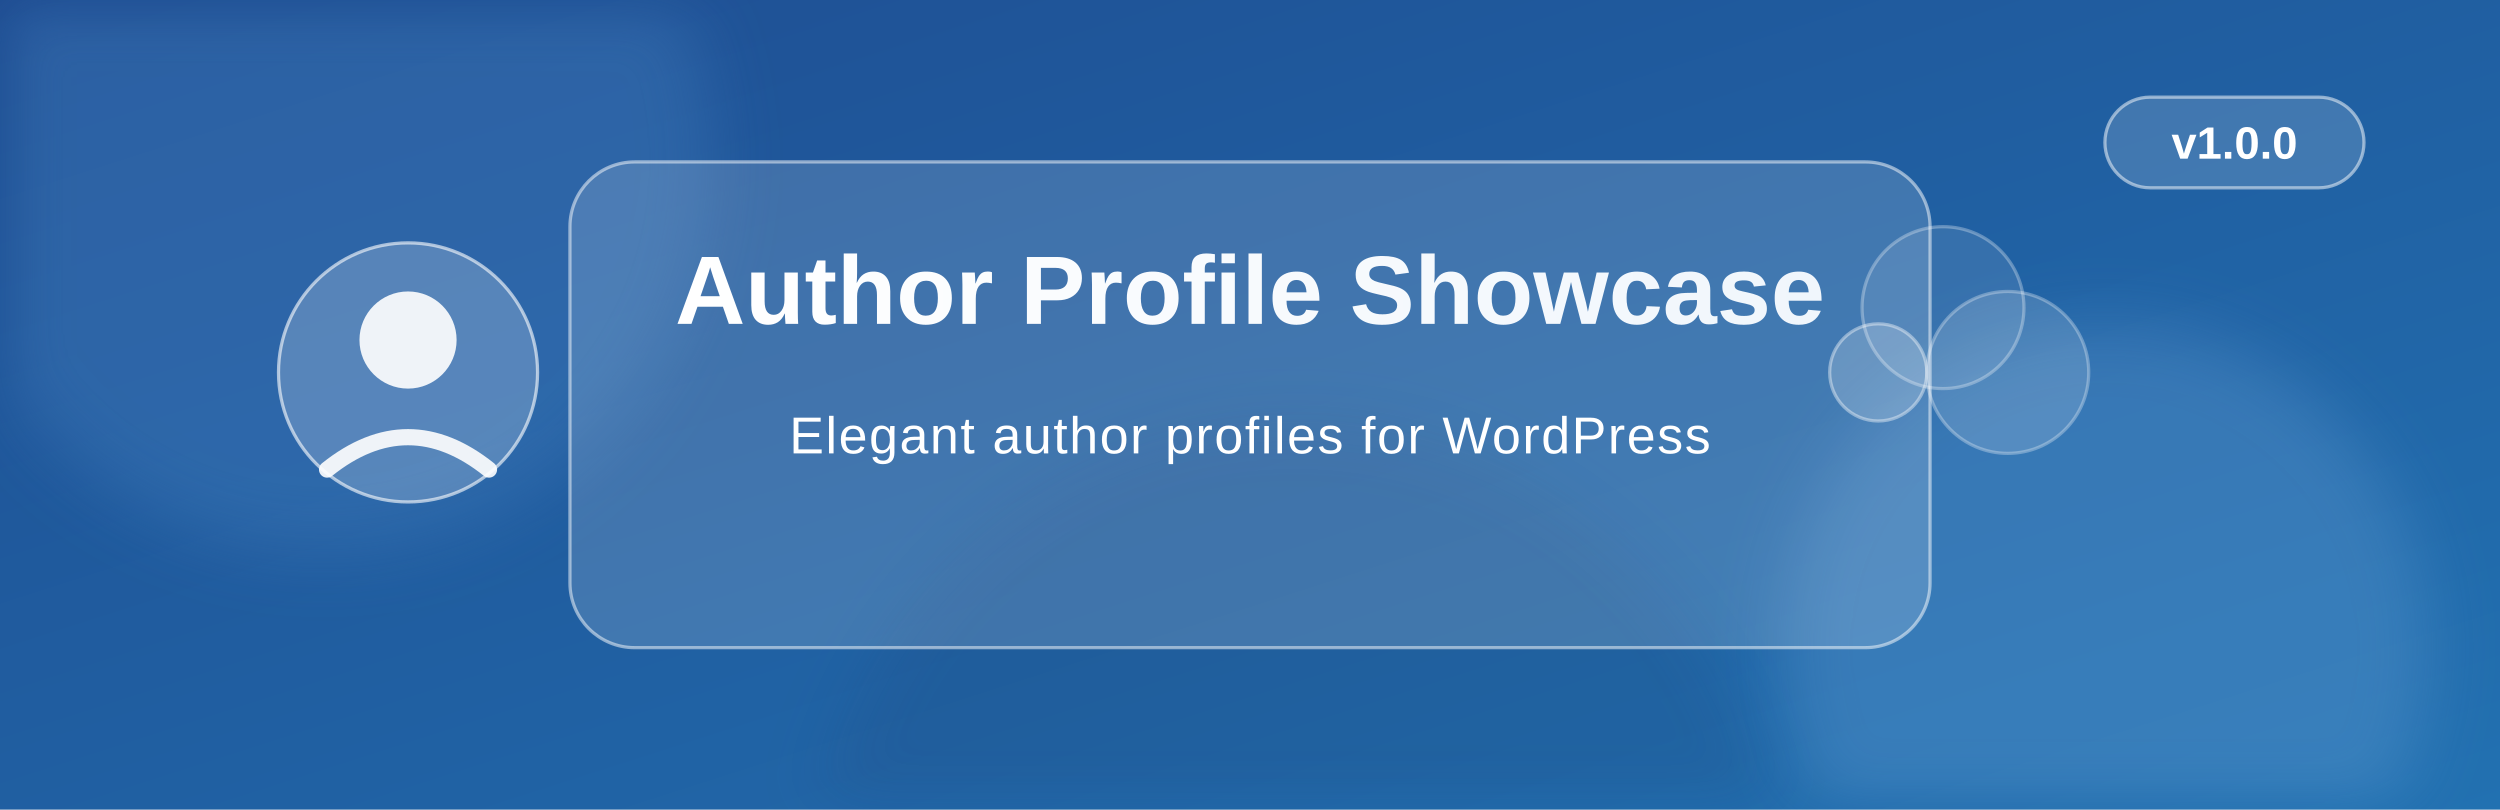
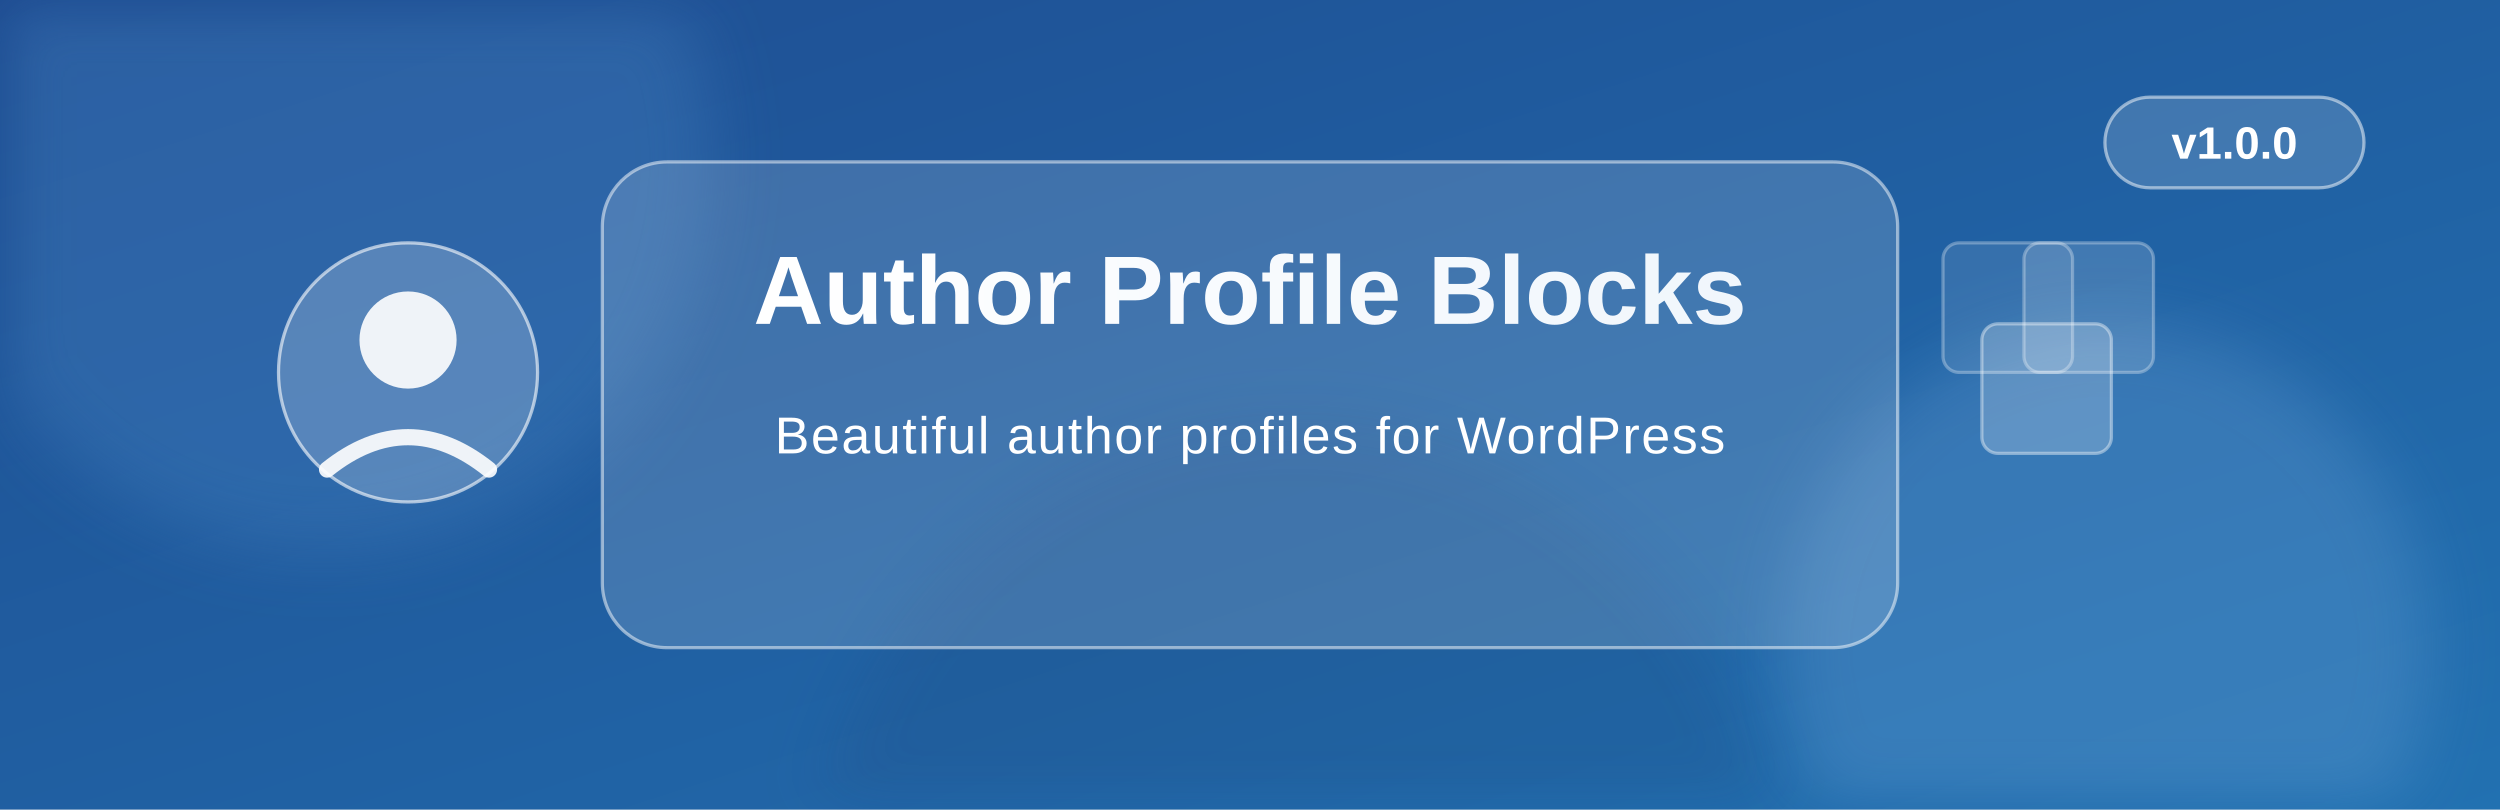
<svg xmlns="http://www.w3.org/2000/svg" viewBox="0 0 772 250" width="772" height="250">
  <defs>
    <linearGradient id="bg-gradient" x1="0%" y1="0%" x2="100%" y2="100%">
      <stop offset="0%" stop-color="#1e4d92" />
      <stop offset="100%" stop-color="#2271b1" />
    </linearGradient>
    <filter id="blur-filter" x="-50%" y="-50%" width="200%" height="200%">
      <feGaussianBlur in="SourceGraphic" stdDeviation="10" />
    </filter>
    <linearGradient id="title-gradient" x1="0%" y1="0%" x2="100%" y2="0%">
      <stop offset="0%" stop-color="#ffffff" />
      <stop offset="100%" stop-color="#f0f6fc" />
    </linearGradient>
  </defs>
  <rect width="772" height="250" fill="url(#bg-gradient)" />
  <circle cx="100" cy="50" r="120" fill="#4d8ac8" opacity="0.3" filter="url(#blur-filter)" />
  <circle cx="650" cy="200" r="100" fill="#90c2ef" opacity="0.2" filter="url(#blur-filter)" />
  <circle cx="400" cy="280" r="150" fill="#1a3a6a" opacity="0.15" filter="url(#blur-filter)" />
-   <rect x="176" y="50" width="420" height="150" rx="20" fill="rgba(255, 255, 255, 0.15)" stroke="rgba(255, 255, 255, 0.5)" stroke-width="1" />
-   <text x="386" y="100" font-family="Arial, sans-serif" font-size="30" font-weight="bold" fill="url(#title-gradient)" text-anchor="middle">Author Profile Showcase</text>
-   <text x="386" y="140" font-family="Arial, sans-serif" font-size="16" fill="#ffffff" text-anchor="middle" letter-spacing="0.5">Elegant author profiles for WordPress</text>
+   <rect x="186" y="50" width="400" height="150" rx="20" fill="rgba(255, 255, 255, 0.15)" stroke="rgba(255, 255, 255, 0.5)" stroke-width="1" />
+   <text x="386" y="100" font-family="Arial, sans-serif" font-size="30" font-weight="bold" fill="url(#title-gradient)" text-anchor="middle">Author Profile Blocks</text>
+   <text x="386" y="140" font-family="Arial, sans-serif" font-size="16" fill="#ffffff" text-anchor="middle" letter-spacing="0.5">Beautiful author profiles for WordPress</text>
  <g transform="translate(86, 75)">
    <circle cx="40" cy="40" r="40" fill="rgba(255, 255, 255, 0.2)" stroke="rgba(255, 255, 255, 0.6)" stroke-width="1" />
    <circle cx="40" cy="30" r="15" fill="rgba(255, 255, 255, 0.9)" />
    <path d="M15,70 Q40,50 65,70" stroke="rgba(255, 255, 255, 0.9)" stroke-width="5" fill="none" stroke-linecap="round" />
  </g>
-   <g transform="translate(600, 95)">
-     <circle cx="0" cy="0" r="25" fill="rgba(255, 255, 255, 0.1)" stroke="rgba(255, 255, 255, 0.3)" stroke-width="1" />
-     <circle cx="20" cy="20" r="25" fill="rgba(255, 255, 255, 0.15)" stroke="rgba(255, 255, 255, 0.3)" stroke-width="1" />
-     <circle cx="-20" cy="20" r="15" fill="rgba(255, 255, 255, 0.2)" stroke="rgba(255, 255, 255, 0.4)" stroke-width="1" />
+   <g transform="translate(620, 95)">
+     <rect x="-20" y="-20" width="40" height="40" rx="5" fill="rgba(255, 255, 255, 0.1)" stroke="rgba(255, 255, 255, 0.3)" stroke-width="1" />
+     <rect x="5" y="-20" width="40" height="40" rx="5" fill="rgba(255, 255, 255, 0.15)" stroke="rgba(255, 255, 255, 0.3)" stroke-width="1" />
+     <rect x="-8" y="5" width="40" height="40" rx="5" fill="rgba(255, 255, 255, 0.2)" stroke="rgba(255, 255, 255, 0.4)" stroke-width="1" />
  </g>
  <g transform="translate(650, 30)">
    <rect x="0" y="0" width="80" height="28" rx="14" fill="rgba(255, 255, 255, 0.15)" stroke="rgba(255, 255, 255, 0.5)" stroke-width="1" />
    <text x="40" y="19" font-family="Arial, sans-serif" font-size="14" font-weight="bold" fill="#ffffff" text-anchor="middle">v1.0.0</text>
  </g>
</svg>
